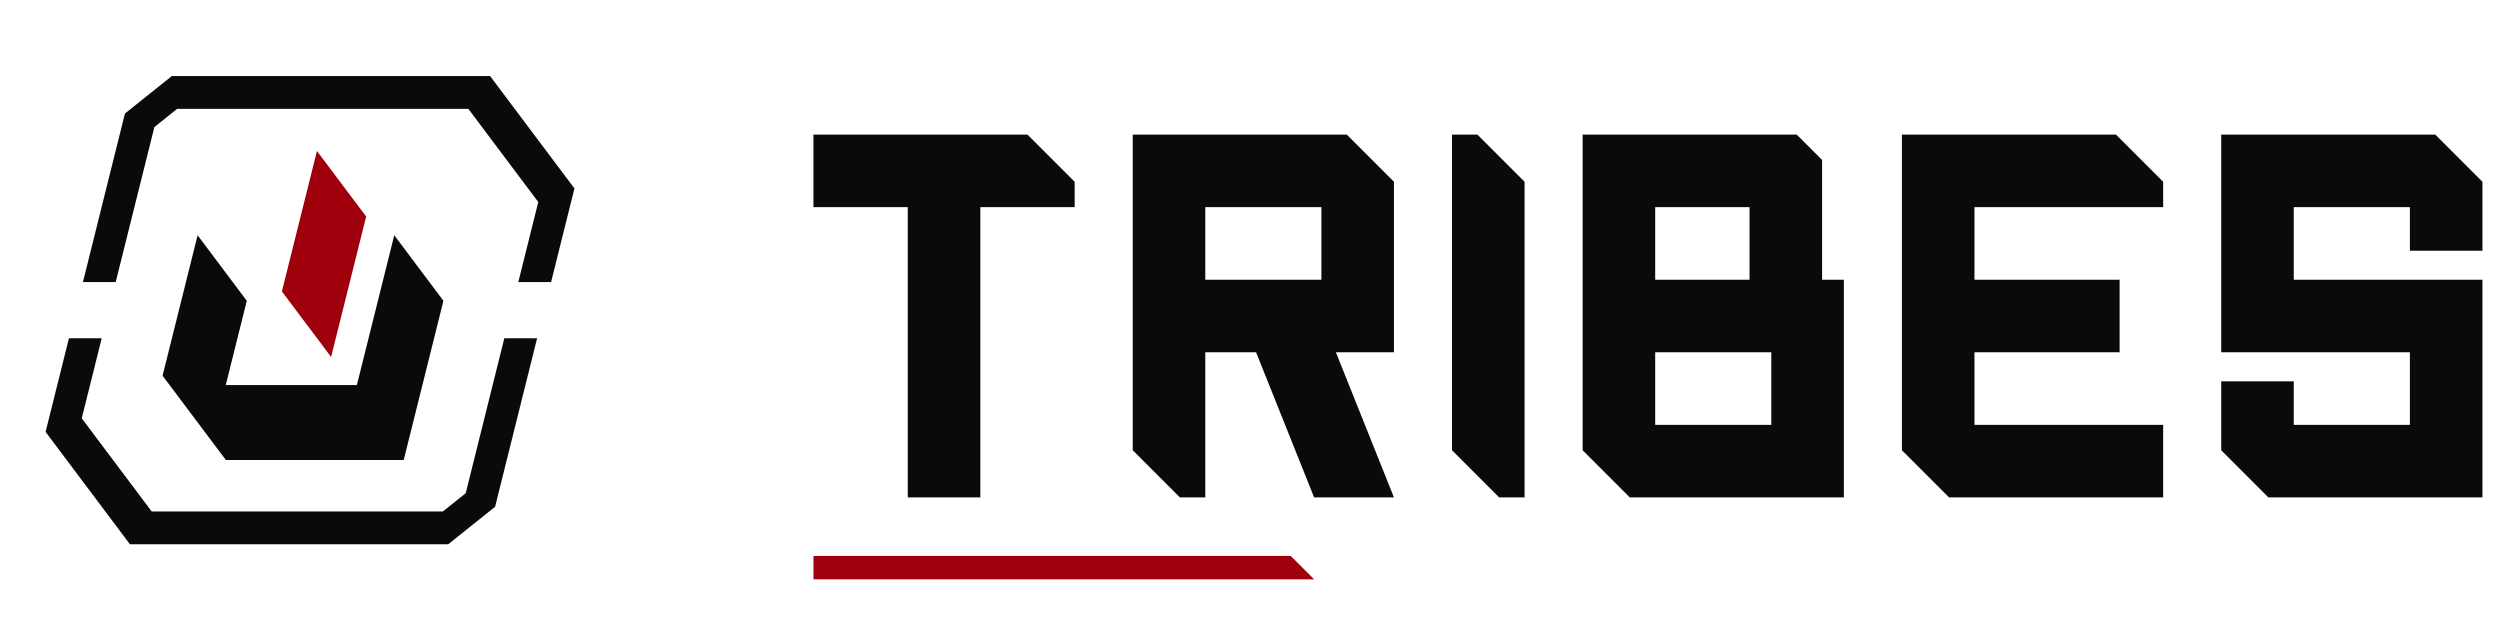
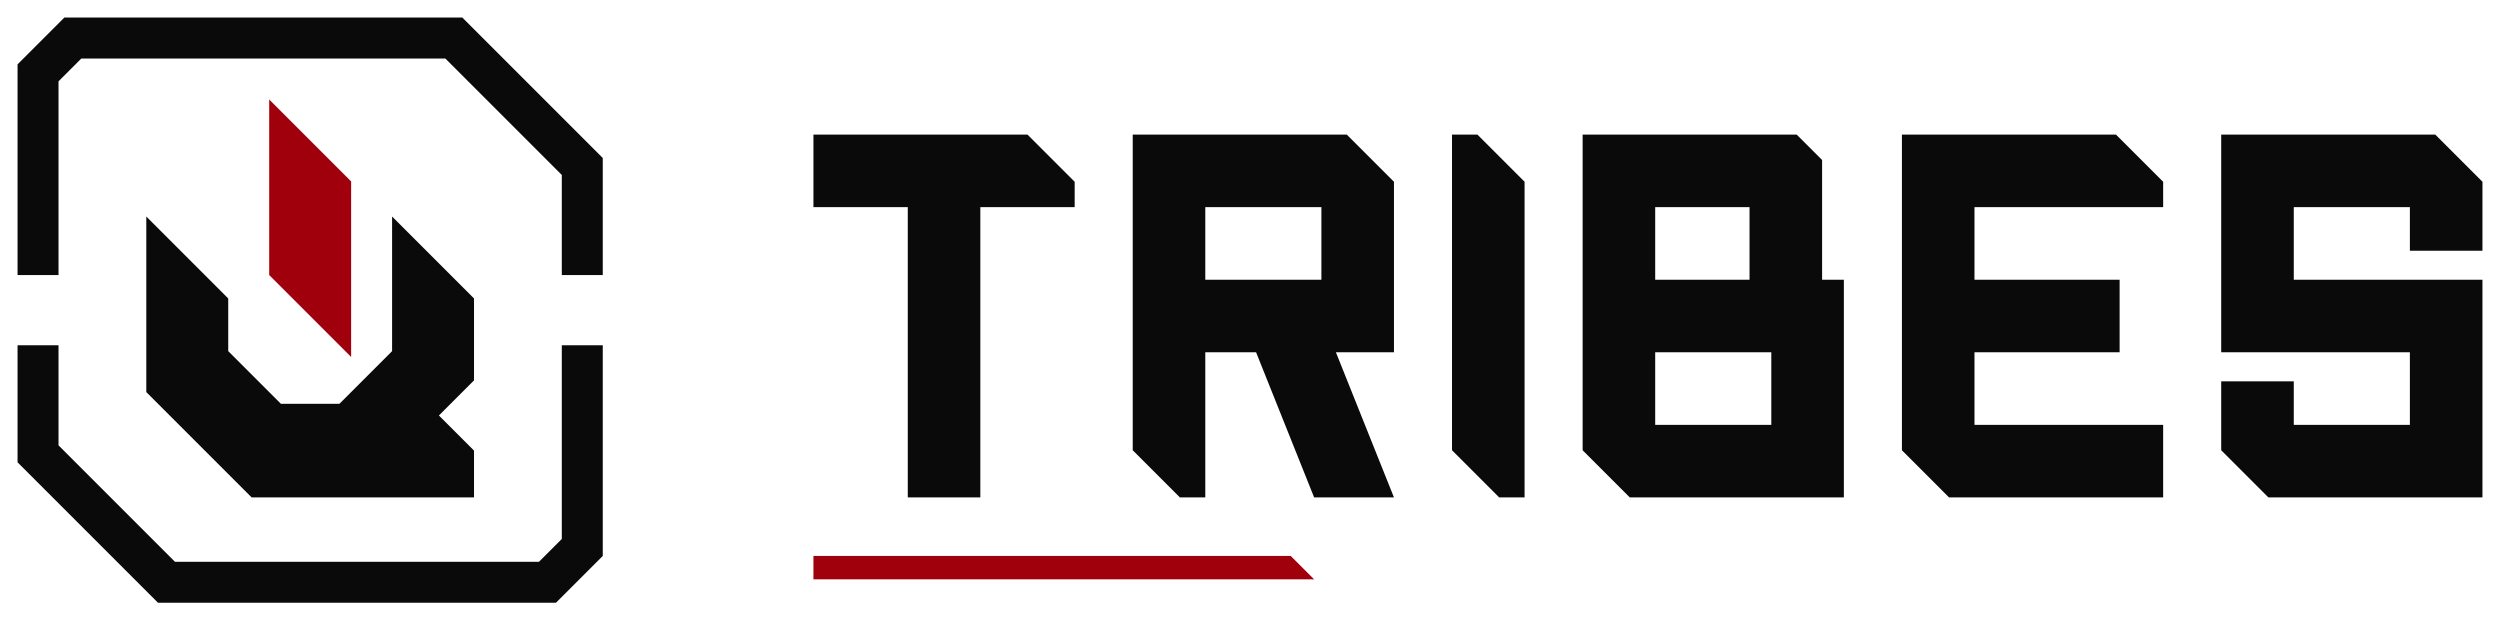
<svg xmlns="http://www.w3.org/2000/svg" viewBox="0 0 427.2 106">
-   <path fill="#0A0A0B" fill-rule="evenodd" d="M26.38 21.72 L30.27 18.60 L80.03 18.60 L91.98 34.52 L88.57 48.20 L94.17 48.20 L98.16 32.20 L83.75 13.00 L29.35 13.00 L21.35 19.40 L14.17 48.20 L19.77 48.20 Z M38.59 78.60 L68.99 78.60 L75.77 51.40 L67.37 40.20 L60.98 65.80 L38.58 65.80 L42.17 51.40 L33.77 40.20 L27.78 64.20 Z M25.92 87.40 L13.97 71.48 L17.38 57.80 L11.78 57.80 L7.79 73.80 L22.20 93.00 L76.60 93.00 L84.60 86.60 L91.78 57.80 L86.18 57.80 L79.58 84.28 L75.68 87.40 Z" />
-   <path fill="#A0000C" fill-rule="evenodd" d="M54.16 25.80 L62.57 37.00 L56.58 61.00 L48.17 49.80 Z" />
+   <path fill="#0A0A0B" fill-rule="evenodd" d="M10.00 13.90 L13.90 10.00 L76.10 10.00 L96.00 29.90 L96.00 47.00 L103.00 47.00 L103.00 27.00 L79.00 3.00 L11.00 3.00 L3.00 11.00 L3.00 47.00 L10.00 47.00 Z M43.00 85.00 L81.00 85.00 L81.00 77.00 L75.00 71.00 L81.00 65.00 L81.00 51.00 L67.00 37.00 L67.00 60.00 L58.00 69.00 L48.00 69.00 L39.00 60.00 L39.00 51.00 L25.00 37.00 L25.00 67.00 Z M29.90 96.00 L10.00 76.10 L10.00 59.00 L3.00 59.00 L3.00 79.00 L27.00 103.00 L95.00 103.00 L103.00 95.00 L103.00 59.00 L96.00 59.00 L96.00 92.10 L92.10 96.00 Z" />
+   <path fill="#A0000C" fill-rule="evenodd" d="M46.00 17.00 L60.00 31.00 L60.00 61.00 L46.00 47.00 Z" />
  <path fill="#0A0A0B" fill-rule="evenodd" d="M155.12 23.00 L139.00 23.00 L139.00 35.40 L155.12 35.40 L155.12 85.00 L167.52 85.00 L167.52 35.40 L183.64 35.40 L183.64 31.06 L175.58 23.00 L167.52 23.00 Z M224.56 85.00 L238.20 85.00 L228.28 60.20 L238.20 60.20 L238.20 31.06 L230.14 23.00 L205.96 23.00 L193.56 23.00 L193.56 60.20 L193.56 76.94 L201.62 85.00 L205.96 85.00 L205.96 60.20 L214.64 60.20 Z M205.96 35.40 L225.80 35.40 L225.80 47.80 L205.96 47.80 Z M260.52 31.06 L252.46 23.00 L248.12 23.00 L248.12 76.94 L256.18 85.00 L260.52 85.00 Z M315.08 85.00 L315.08 47.80 L311.36 47.80 L311.36 27.34 L307.02 23.00 L270.44 23.00 L270.44 47.80 L270.44 60.20 L270.44 76.94 L278.50 85.00 Z M282.84 47.80 L282.84 35.40 L298.96 35.40 L298.96 47.80 Z M302.68 72.60 L282.84 72.60 L282.84 60.20 L302.68 60.20 Z M325.00 60.20 L325.00 72.60 L325.00 76.94 L333.06 85.00 L337.40 85.00 L369.64 85.00 L369.64 72.60 L337.40 72.60 L337.40 60.20 L362.20 60.20 L362.20 47.80 L337.40 47.80 L337.40 35.40 L369.64 35.40 L369.64 31.06 L361.58 23.00 L337.40 23.00 L325.00 23.00 L325.00 35.40 L325.00 47.80 Z M379.56 60.20 L391.96 60.20 L411.80 60.20 L411.80 72.60 L391.96 72.60 L391.96 65.16 L379.56 65.16 L379.56 72.60 L379.56 76.94 L387.62 85.00 L391.96 85.00 L411.80 85.00 L424.20 85.00 L424.20 72.60 L424.20 60.20 L424.20 47.80 L411.80 47.80 L391.96 47.80 L391.96 35.40 L411.80 35.40 L411.80 42.84 L424.20 42.84 L424.20 35.40 L424.20 31.06 L416.14 23.00 L411.80 23.00 L391.96 23.00 L379.56 23.00 L379.56 35.40 L379.56 47.80 Z" />
  <path fill="#A0000C" fill-rule="evenodd" d="M139.00 95.00 L220.56 95.00 L224.56 99.00 L139.00 99.00 Z" />
</svg>
